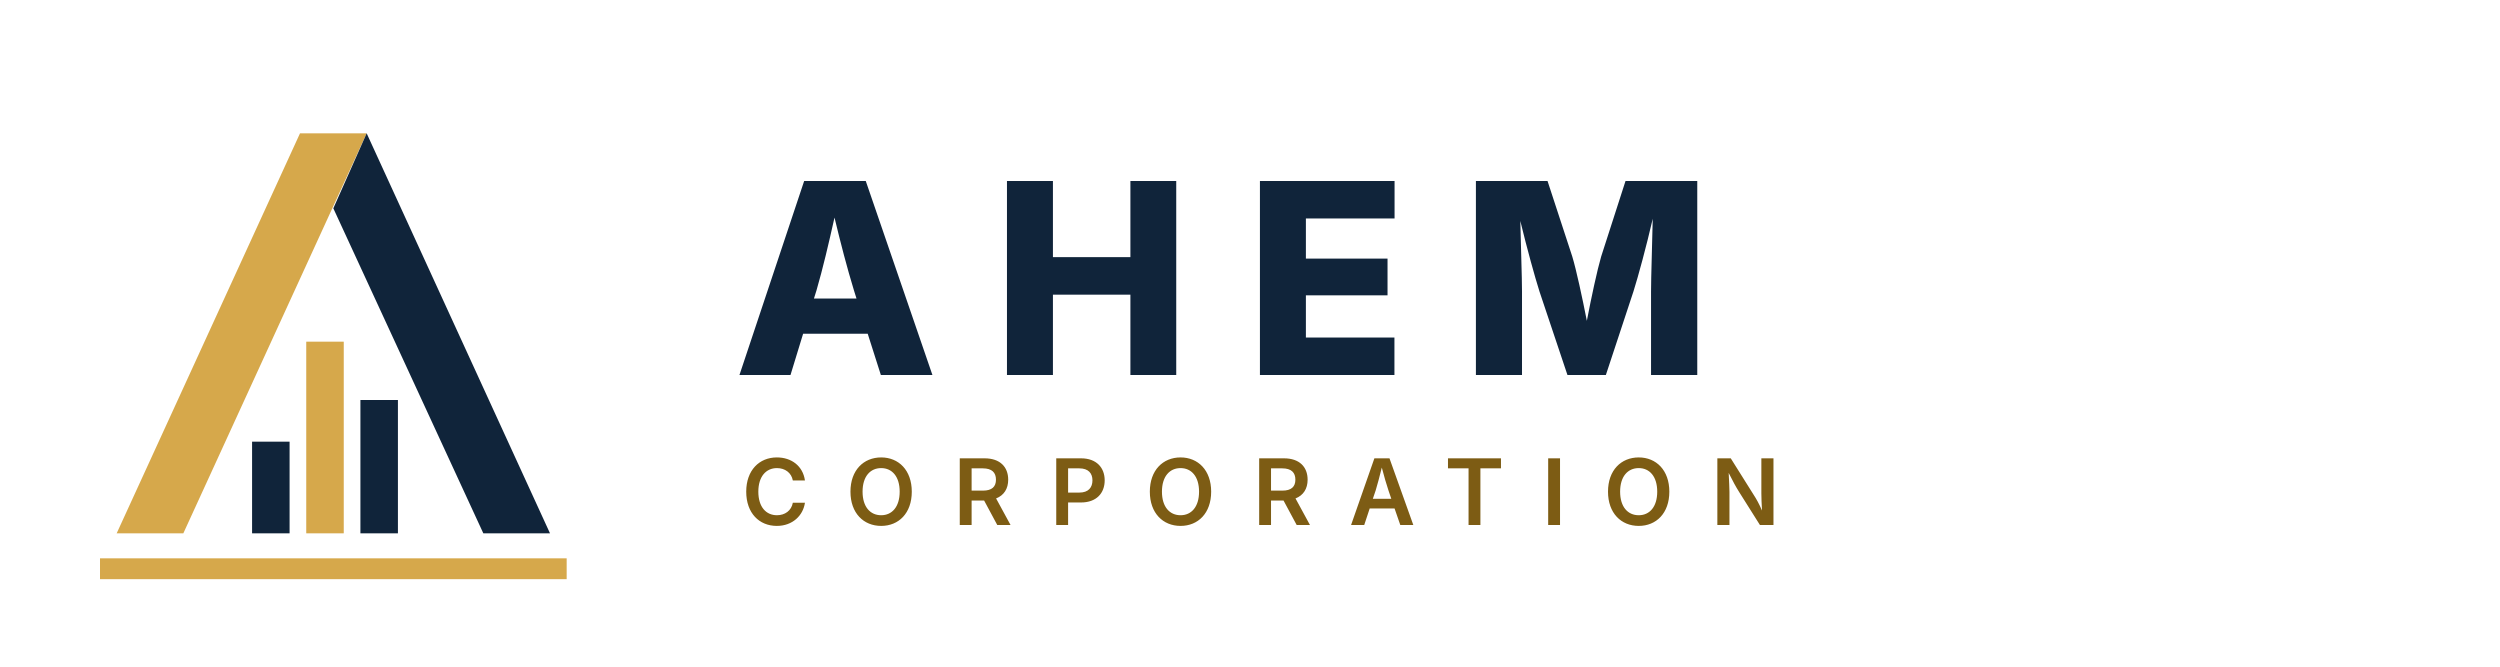
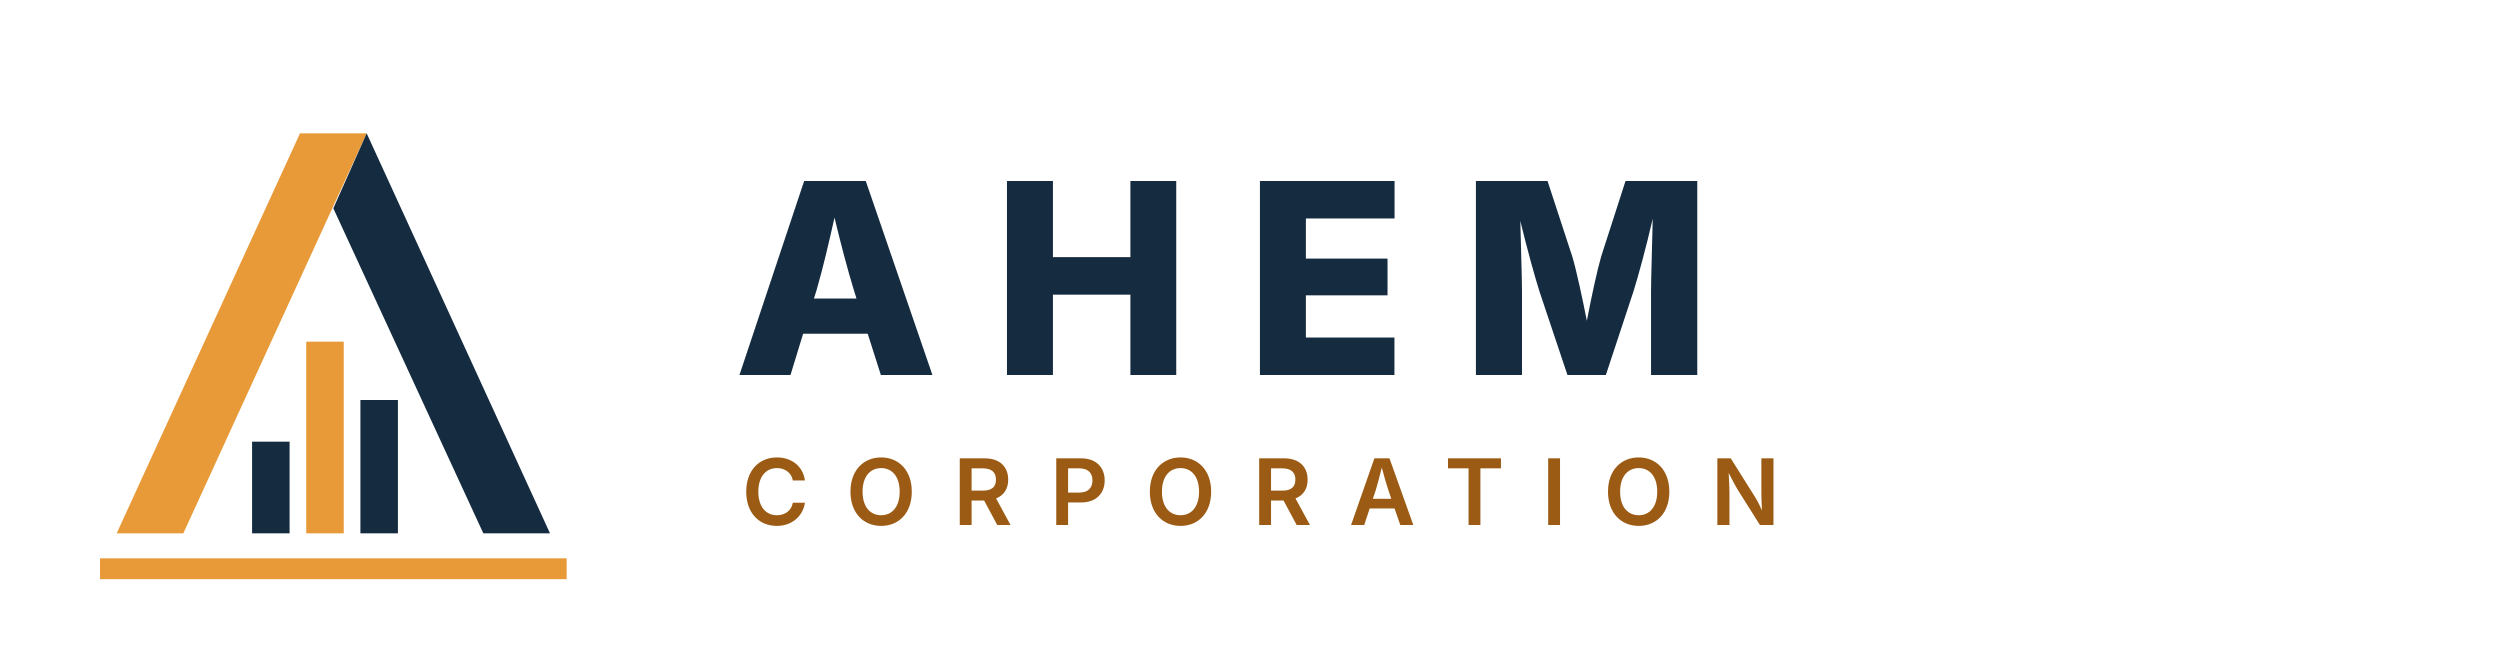
<svg xmlns="http://www.w3.org/2000/svg" viewBox="0 0 300 80" role="img" aria-label="Ahem Corporation">
  <g transform="translate(8 8)">
-     <path d="M6 56 L28 8 L36 8 L14 56 Z" fill="#D6A84B" />
-     <path d="M36 8 L58 56 L50 56 L32 17 Z" fill="#10243A" />
-     <path d="M22.25 45 h4.5 v11 h-4.5 Z" fill="#10243A" />
-     <path d="M28.75 33 h4.5 v23 h-4.5 Z" fill="#D6A84B" />
-     <path d="M35.25 40 h4.5 v16 h-4.5 Z" fill="#10243A" />
-     <path d="M4 59 h56 v2.5 h-56 Z" fill="#D6A84B" />
+     <path d="M6 56 L28 8 L36 8 L14 56 Z" fill="#E89A38" />
+     <path d="M36 8 L58 56 L50 56 L32 17 Z" fill="#142B40" />
+     <path d="M22.25 45 h4.5 v11 h-4.5 Z" fill="#142B40" />
+     <path d="M28.75 33 h4.5 v23 h-4.5 Z" fill="#E89A38" />
+     <path d="M35.25 40 h4.5 v16 h-4.5 Z" fill="#142B40" />
+     <path d="M4 59 h56 v2.5 h-56 Z" fill="#E89A38" />
  </g>
-   <text x="88" y="45" font-family="'Plus Jakarta Sans','Manrope','Inter','Helvetica Neue',Arial,sans-serif" font-size="32" font-weight="800" letter-spacing="6.4" fill="#10243A">AHEM</text>
-   <text x="89" y="63" font-family="'Plus Jakarta Sans','Manrope','Inter','Helvetica Neue',Arial,sans-serif" font-size="11" font-weight="600" letter-spacing="4.4" fill="#7D5C14">CORPORATION</text>
+   <text x="88" y="45" font-family="'Plus Jakarta Sans','Manrope','Inter','Helvetica Neue',Arial,sans-serif" font-size="32" font-weight="800" letter-spacing="6.4" fill="#142B40">AHEM</text>
+   <text x="89" y="63" font-family="'Plus Jakarta Sans','Manrope','Inter','Helvetica Neue',Arial,sans-serif" font-size="11" font-weight="600" letter-spacing="4.4" fill="#9C5B14">CORPORATION</text>
</svg>
